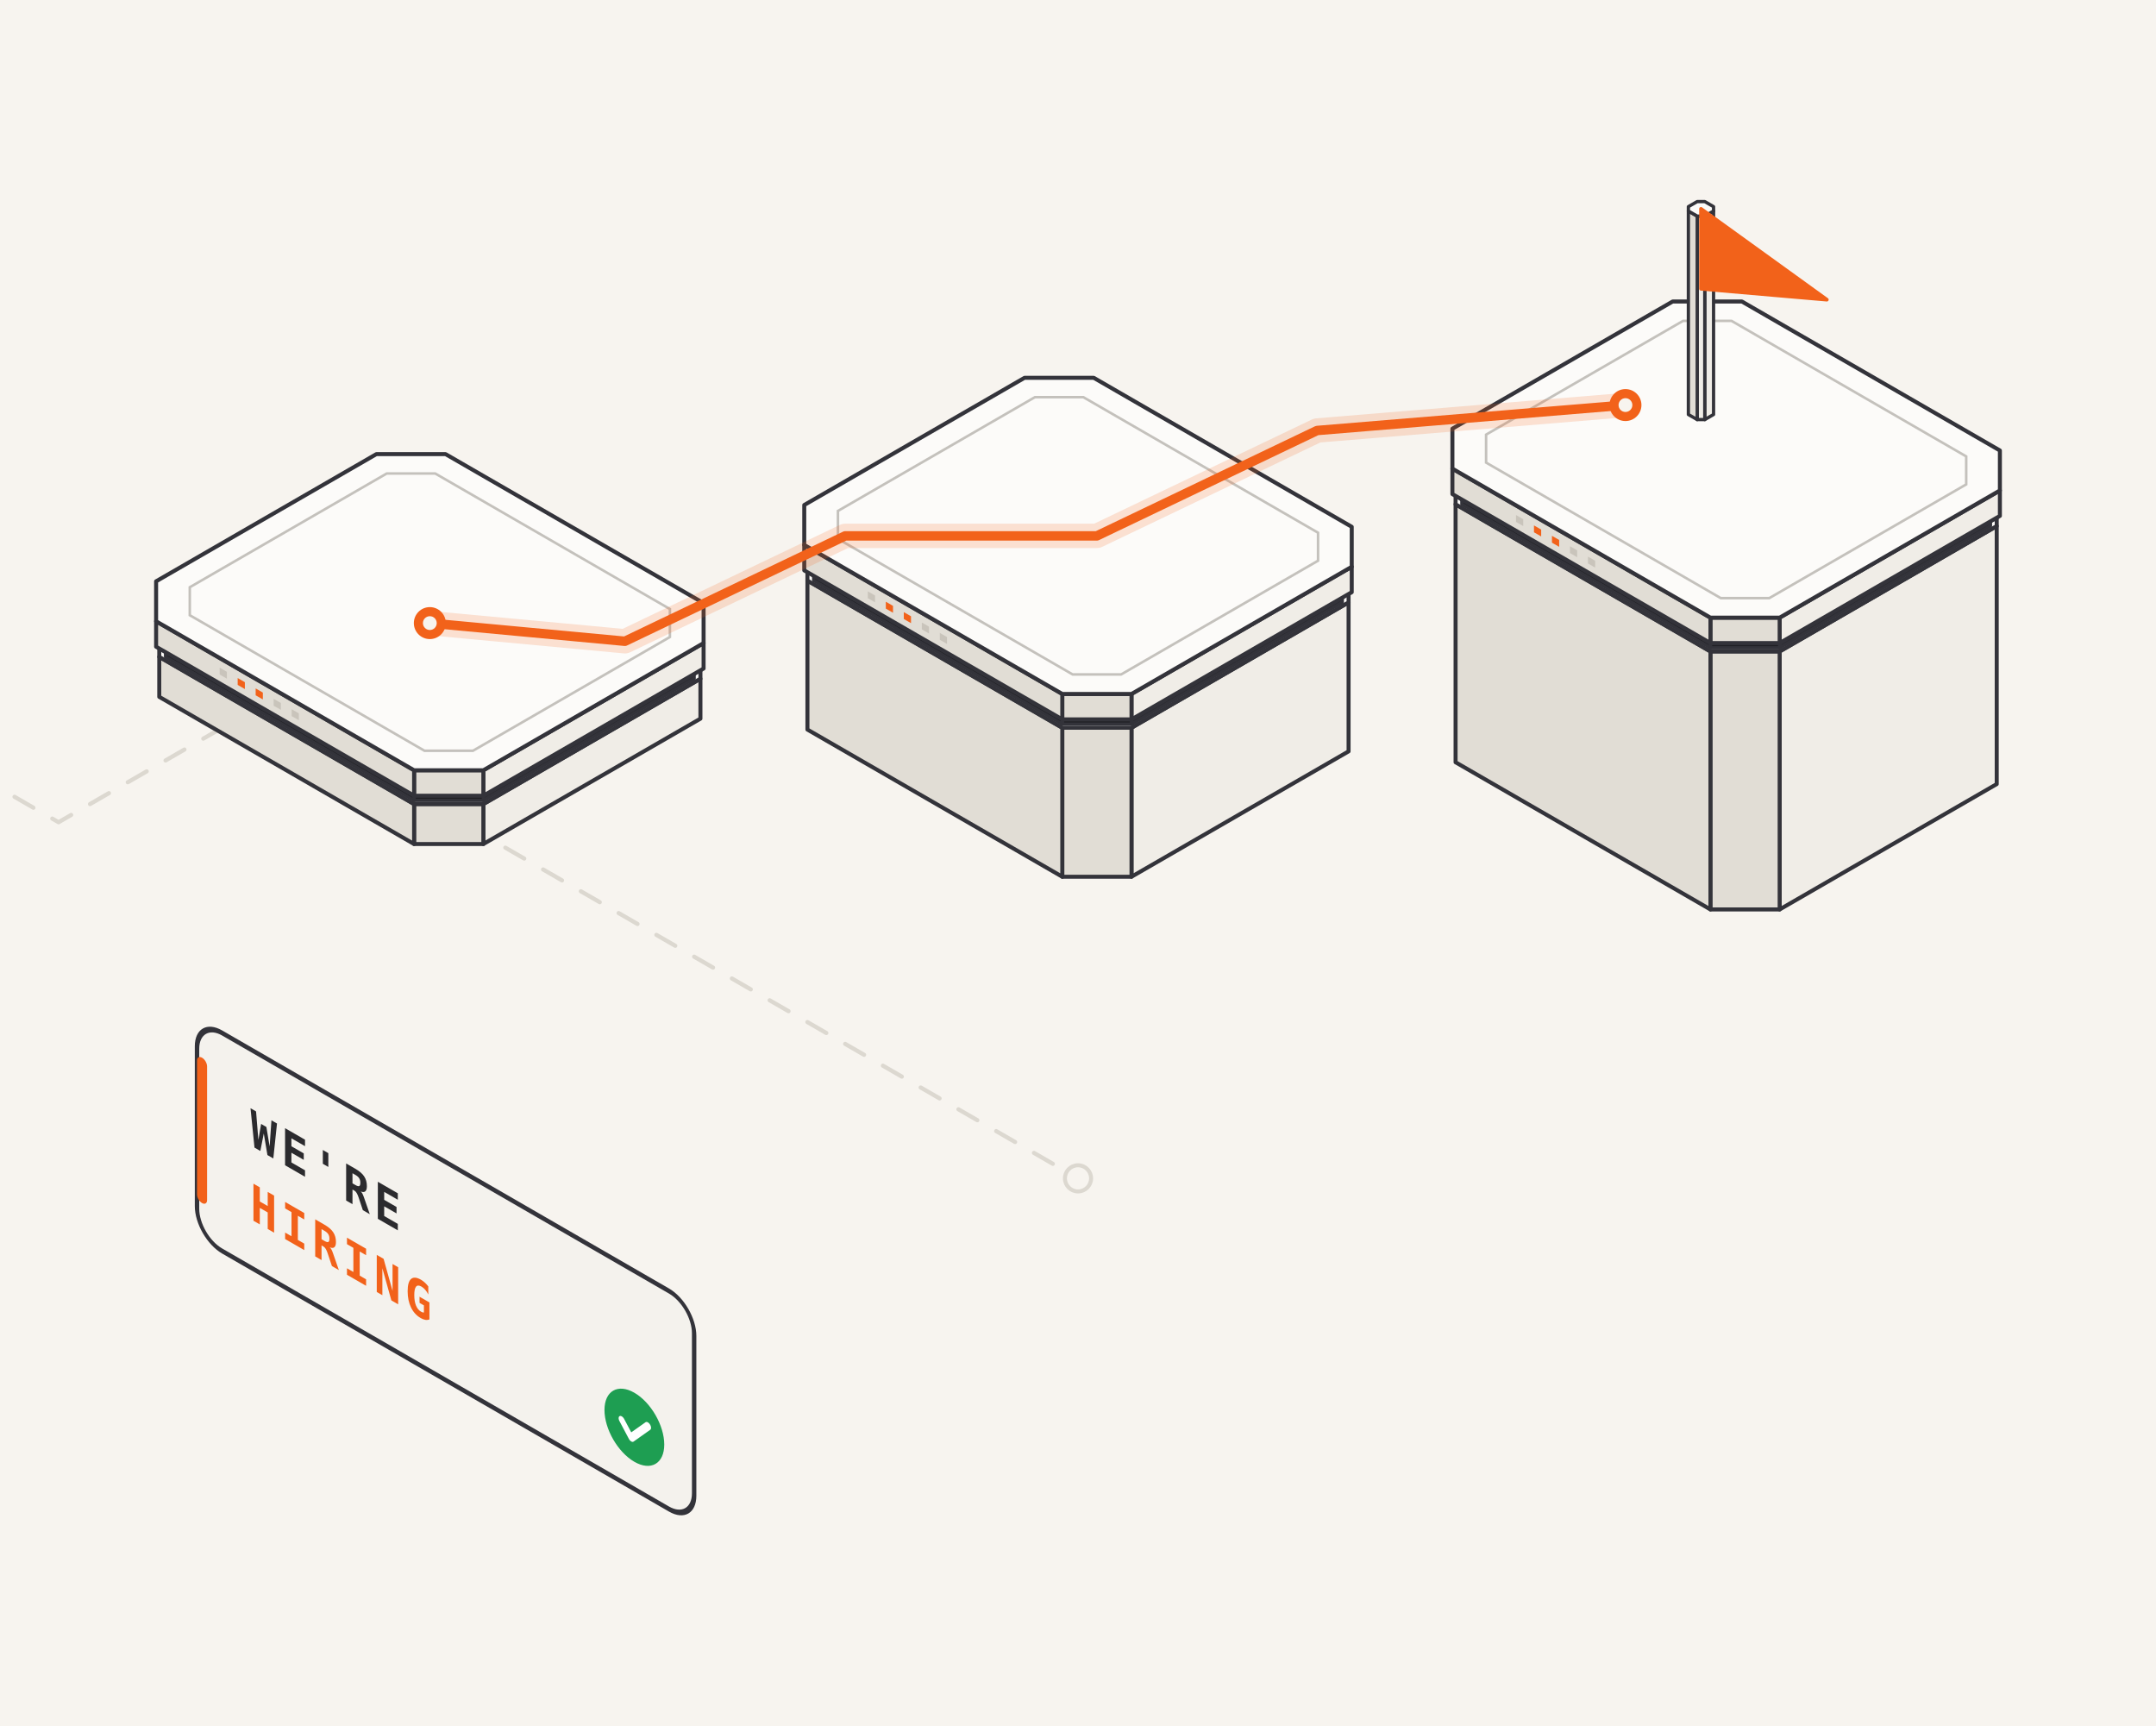
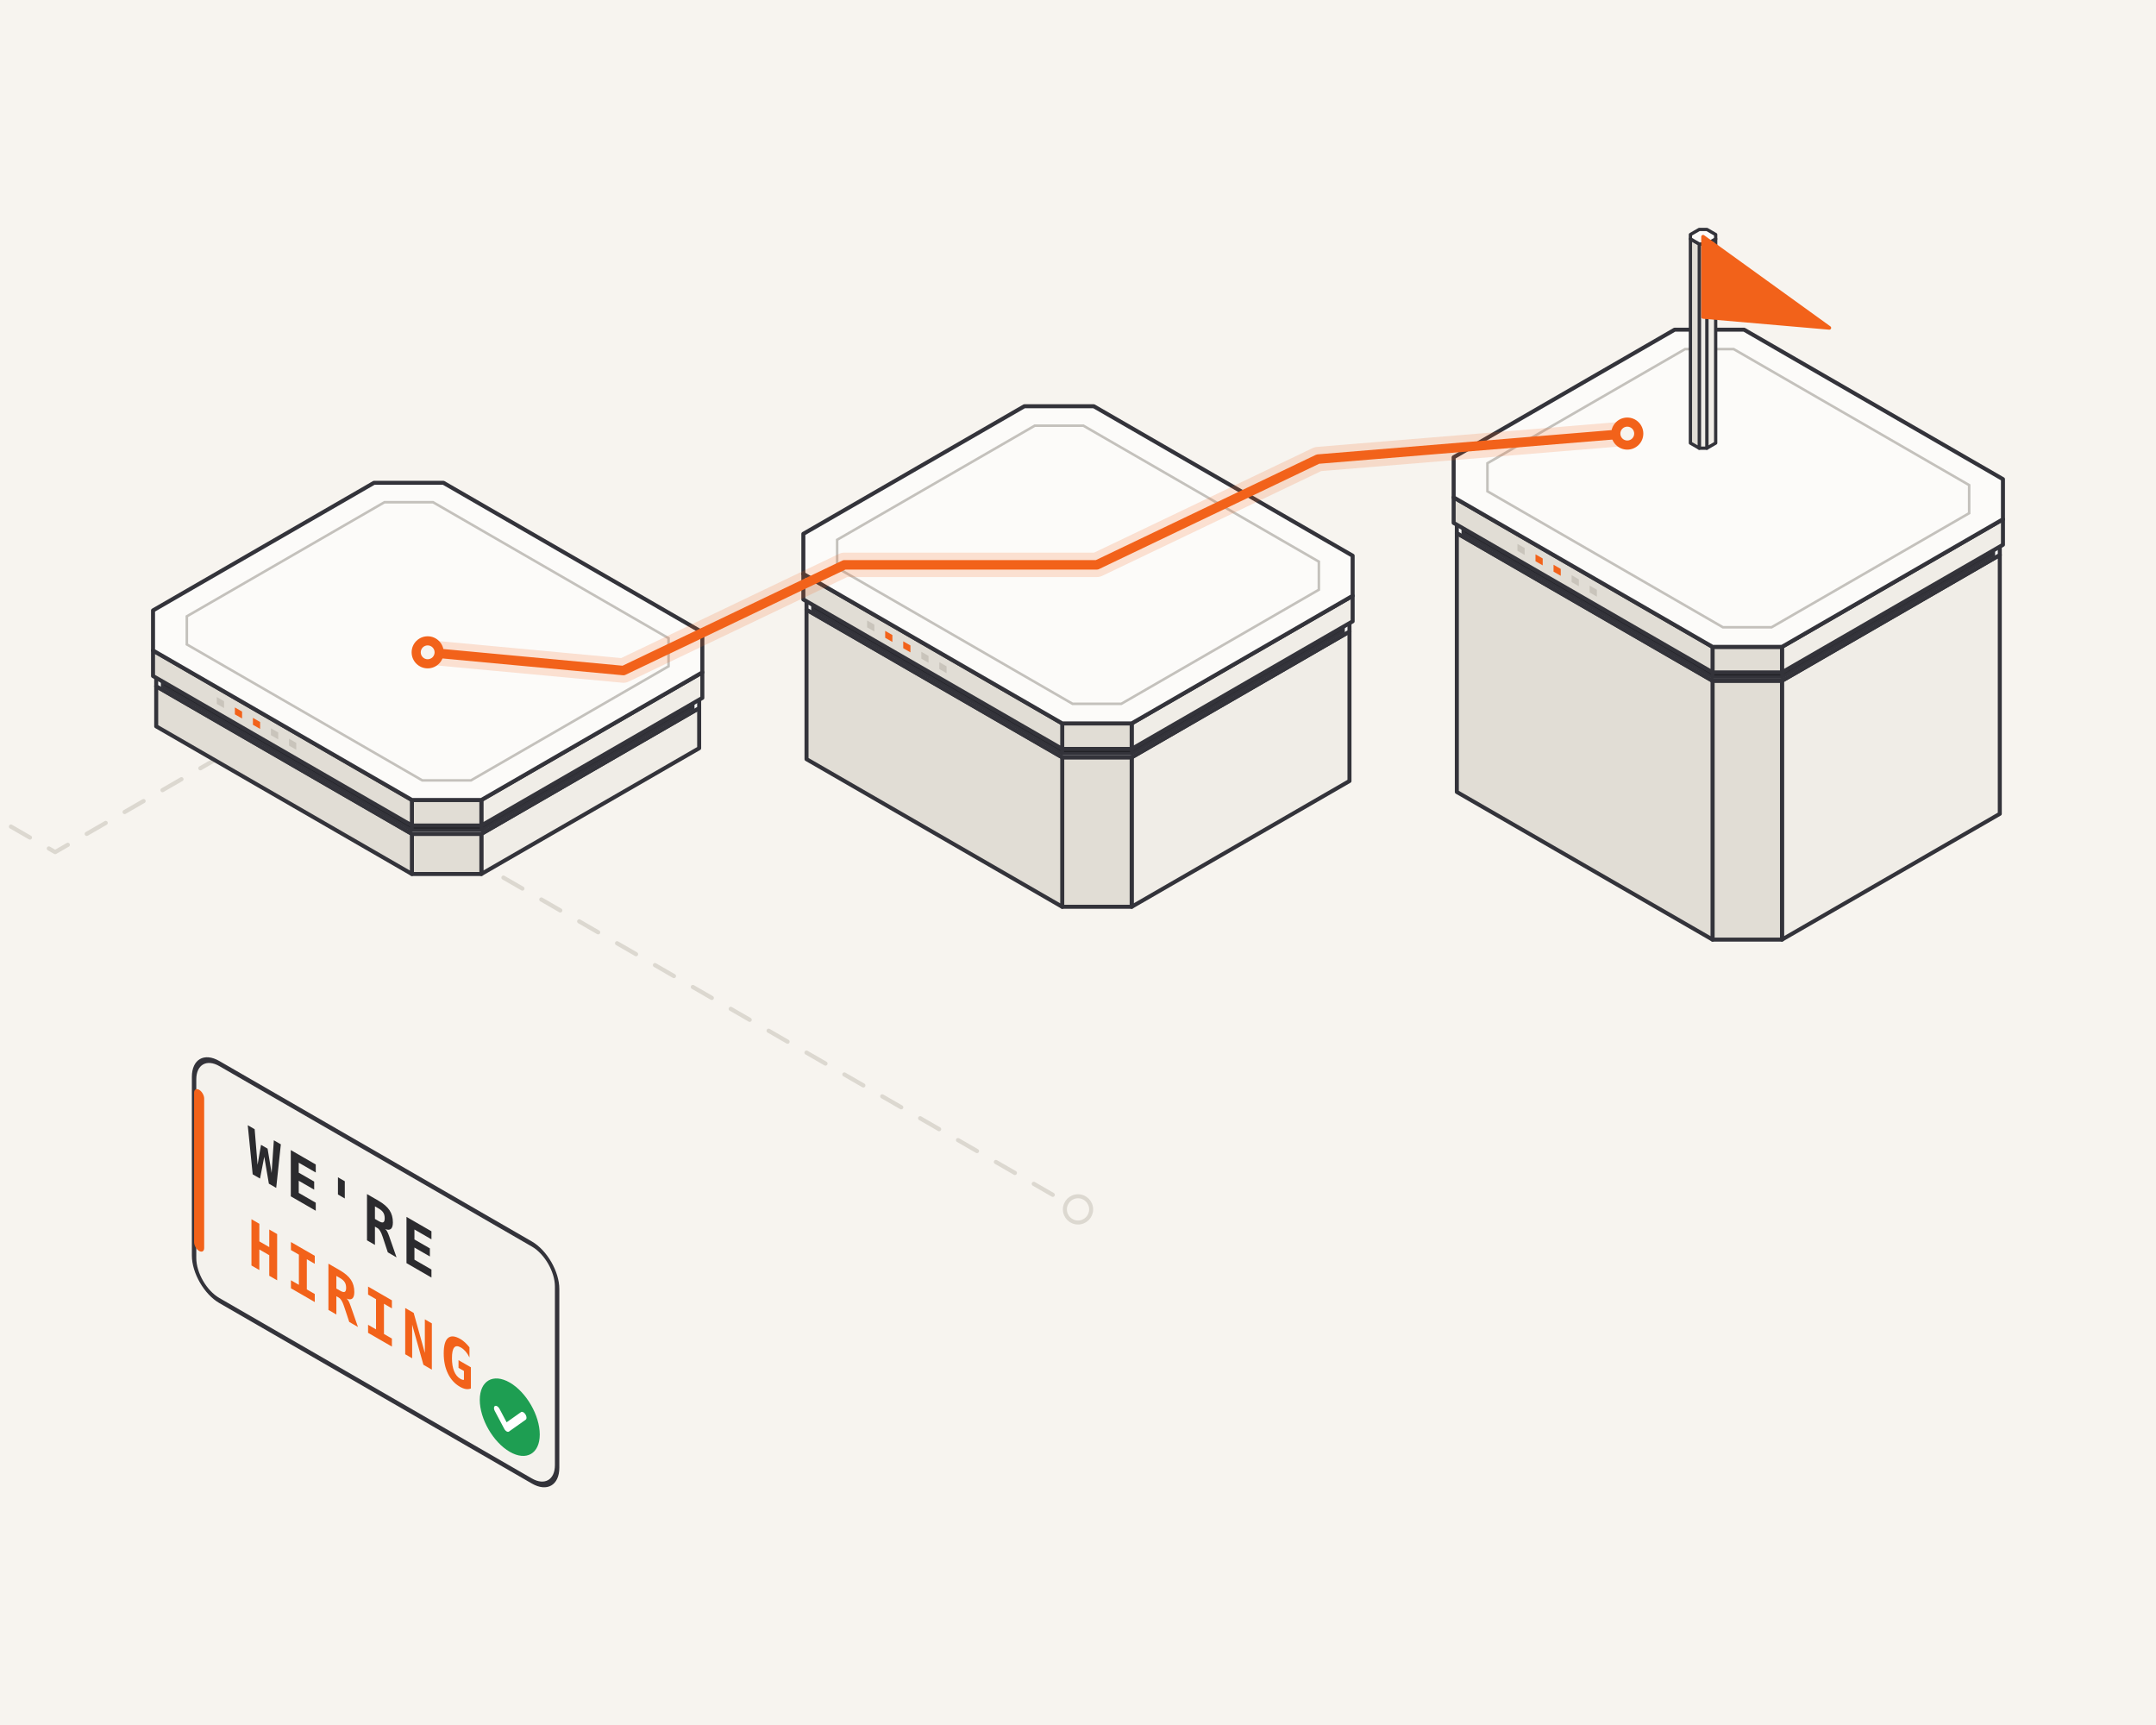
- <svg xmlns="http://www.w3.org/2000/svg" viewBox="-249.948 -101.271 593.427 474.742" role="img" aria-label="careers illustration" data-content="-206.980 -45.800 300.511 318.000">
+ <svg xmlns="http://www.w3.org/2000/svg" viewBox="-248.962 -108.732 591.456 473.164" role="img" aria-label="careers illustration" data-content="-206.980 -45.800 300.511 301.500">
  <rect x="-4000" y="-4000" width="8000" height="8000" fill="#F7F4EF" />
  <path d="M-329.09 70.00 L-233.83 125.00 L-178.40 93.00 L46.77 223.00" fill="none" stroke="#DCD8D0" stroke-width="1.15" stroke-dasharray="6 6" stroke-linejoin="round" stroke-linecap="round" />
  <circle cx="-329.09" cy="70.00" r="3.6" fill="#F7F4EF" stroke="#DCD8D0" stroke-width="1.1" />
  <circle cx="46.77" cy="223.00" r="3.6" fill="#F7F4EF" stroke="#DCD8D0" stroke-width="1.1" />
  <g>
    <polygon points="-57.16,96.50 -116.91,131.00 -116.91,120.00 -57.16,85.50" fill="#F0EDE7" stroke="#33333A" stroke-width="1.10" stroke-linejoin="round" />
    <polygon points="-116.91,131.00 -135.97,131.00 -135.97,120.00 -116.91,120.00" fill="#E1DDD5" stroke="#33333A" stroke-width="1.10" stroke-linejoin="round" />
    <polygon points="-135.97,131.00 -206.11,90.50 -206.11,79.50 -135.97,120.00" fill="#E1DDD5" stroke="#33333A" stroke-width="1.10" stroke-linejoin="round" />
    <polygon points="-127.31,34.00 -57.16,74.50 -57.16,85.50 -116.91,120.00 -135.97,120.00 -206.11,79.50 -206.11,68.50 -146.36,34.00" fill="#FCFBF9" stroke="#33333A" stroke-width="1.10" stroke-linejoin="round" />
  </g>
  <g>
    <polygon points="-58.89,85.50 -116.91,119.00 -116.91,116.20 -58.89,82.70" fill="#2A2A2F" stroke="#33333A" stroke-width="0.90" stroke-linejoin="round" />
    <polygon points="-116.91,119.00 -135.97,119.00 -135.97,116.20 -116.91,116.20" fill="#202024" stroke="#33333A" stroke-width="0.90" stroke-linejoin="round" />
    <polygon points="-135.97,119.00 -204.38,79.50 -204.38,76.70 -135.97,116.20" fill="#202024" stroke="#33333A" stroke-width="0.90" stroke-linejoin="round" />
    <polygon points="-127.31,32.20 -58.89,71.70 -58.89,82.70 -116.91,116.20 -135.97,116.20 -204.38,76.70 -204.38,65.70 -146.36,32.20" fill="#34343A" stroke="#33333A" stroke-width="0.90" stroke-linejoin="round" />
  </g>
  <g>
    <polygon points="-93.53,71.20 -124.71,89.20 -124.71,82.20 -93.53,64.20" fill="#F0EDE7" stroke="#33333A" stroke-width="1.00" stroke-linejoin="round" />
    <polygon points="-124.71,89.20 -135.10,89.20 -135.10,82.20 -124.71,82.20" fill="#E1DDD5" stroke="#33333A" stroke-width="1.00" stroke-linejoin="round" />
    <polygon points="-135.10,89.20 -169.74,69.20 -169.74,62.20 -135.10,82.20" fill="#E1DDD5" stroke="#33333A" stroke-width="1.00" stroke-linejoin="round" />
    <polygon points="-128.17,38.20 -93.53,58.20 -93.53,64.20 -124.71,82.20 -135.10,82.20 -169.74,62.20 -169.74,56.20 -138.56,38.20" fill="#FCFBF9" stroke="#33333A" stroke-width="1.00" stroke-linejoin="round" />
  </g>
  <g>
    <polygon points="-56.29,82.70 -116.91,117.70 -116.91,110.70 -56.29,75.70" fill="#F0EDE7" stroke="#33333A" stroke-width="1.10" stroke-linejoin="round" />
    <polygon points="-116.91,117.70 -135.97,117.70 -135.97,110.70 -116.91,110.70" fill="#E1DDD5" stroke="#33333A" stroke-width="1.10" stroke-linejoin="round" />
    <polygon points="-135.97,117.70 -206.98,76.70 -206.98,69.70 -135.97,110.70" fill="#E1DDD5" stroke="#33333A" stroke-width="1.10" stroke-linejoin="round" />
    <polygon points="-127.31,23.70 -56.29,64.70 -56.29,75.70 -116.91,110.70 -135.97,110.70 -206.98,69.70 -206.98,58.70 -146.36,23.70" fill="#FCFBF9" stroke="#33333A" stroke-width="1.10" stroke-linejoin="round" />
  </g>
  <polygon points="-130.16,29.03 -65.56,66.33 -65.56,74.03 -119.77,105.33 -133.11,105.33 -197.71,68.03 -197.71,60.33 -143.50,29.03" fill="none" opacity="0.50" stroke="#8C8880" stroke-width="0.70" />
  <g>
    <polygon points="121.24,105.50 61.49,140.00 61.49,99.00 121.24,64.50" fill="#F0EDE7" stroke="#33333A" stroke-width="1.10" stroke-linejoin="round" />
    <polygon points="61.49,140.00 42.44,140.00 42.44,99.00 61.49,99.00" fill="#E1DDD5" stroke="#33333A" stroke-width="1.10" stroke-linejoin="round" />
    <polygon points="42.44,140.00 -27.71,99.50 -27.71,58.50 42.44,99.00" fill="#E1DDD5" stroke="#33333A" stroke-width="1.10" stroke-linejoin="round" />
    <polygon points="51.10,13.00 121.24,53.50 121.24,64.50 61.49,99.00 42.44,99.00 -27.71,58.50 -27.71,47.50 32.04,13.00" fill="#FCFBF9" stroke="#33333A" stroke-width="1.10" stroke-linejoin="round" />
  </g>
  <polygon points="-189.49,84.35 -187.50,85.49 -187.50,83.60 -189.49,82.46" fill="#C9C4BB" stroke="none" stroke-width="1.00" opacity="1.00" stroke-linejoin="round" />
  <polygon points="-184.53,87.21 -182.55,88.35 -182.55,86.46 -184.53,85.32" fill="#F2621A" stroke="none" stroke-width="1.00" opacity="1.00" stroke-linejoin="round" />
  <polygon points="-179.58,90.07 -177.60,91.21 -177.60,89.32 -179.58,88.18" fill="#F2621A" stroke="none" stroke-width="1.00" opacity="1.00" stroke-linejoin="round" />
  <polygon points="-174.63,92.93 -172.64,94.07 -172.64,92.18 -174.63,91.04" fill="#C9C4BB" stroke="none" stroke-width="1.00" opacity="1.00" stroke-linejoin="round" />
  <polygon points="-169.67,95.79 -167.69,96.93 -167.69,95.04 -169.67,93.90" fill="#C9C4BB" stroke="none" stroke-width="1.00" opacity="1.00" stroke-linejoin="round" />
  <g>
    <polygon points="119.51,64.50 61.49,98.00 61.49,95.20 119.51,61.70" fill="#2A2A2F" stroke="#33333A" stroke-width="0.90" stroke-linejoin="round" />
    <polygon points="61.49,98.00 42.44,98.00 42.44,95.20 61.49,95.20" fill="#202024" stroke="#33333A" stroke-width="0.90" stroke-linejoin="round" />
    <polygon points="42.44,98.00 -25.98,58.50 -25.98,55.70 42.44,95.20" fill="#202024" stroke="#33333A" stroke-width="0.90" stroke-linejoin="round" />
    <polygon points="51.10,11.20 119.51,50.70 119.51,61.70 61.49,95.20 42.44,95.20 -25.98,55.70 -25.98,44.70 32.04,11.20" fill="#34343A" stroke="#33333A" stroke-width="0.90" stroke-linejoin="round" />
  </g>
  <g>
    <polygon points="84.87,50.20 53.69,68.20 53.69,61.20 84.87,43.20" fill="#F0EDE7" stroke="#33333A" stroke-width="1.00" stroke-linejoin="round" />
    <polygon points="53.69,68.20 43.30,68.20 43.30,61.20 53.69,61.20" fill="#E1DDD5" stroke="#33333A" stroke-width="1.00" stroke-linejoin="round" />
    <polygon points="43.30,68.20 8.66,48.20 8.66,41.20 43.30,61.20" fill="#E1DDD5" stroke="#33333A" stroke-width="1.00" stroke-linejoin="round" />
    <polygon points="50.23,17.20 84.87,37.20 84.87,43.20 53.69,61.20 43.30,61.20 8.66,41.20 8.66,35.20 39.84,17.20" fill="#FCFBF9" stroke="#33333A" stroke-width="1.00" stroke-linejoin="round" />
  </g>
  <g>
    <polygon points="122.11,61.70 61.49,96.70 61.49,89.70 122.11,54.70" fill="#F0EDE7" stroke="#33333A" stroke-width="1.10" stroke-linejoin="round" />
    <polygon points="61.49,96.70 42.44,96.70 42.44,89.70 61.49,89.70" fill="#E1DDD5" stroke="#33333A" stroke-width="1.10" stroke-linejoin="round" />
    <polygon points="42.44,96.70 -28.58,55.70 -28.58,48.70 42.44,89.70" fill="#E1DDD5" stroke="#33333A" stroke-width="1.10" stroke-linejoin="round" />
    <polygon points="51.10,2.70 122.11,43.70 122.11,54.70 61.49,89.70 42.44,89.70 -28.58,48.70 -28.58,37.70 32.04,2.70" fill="#FCFBF9" stroke="#33333A" stroke-width="1.10" stroke-linejoin="round" />
  </g>
  <polygon points="48.24,8.03 112.84,45.33 112.84,53.03 58.63,84.33 45.29,84.33 -19.31,47.03 -19.31,39.33 34.90,8.03" fill="none" opacity="0.50" stroke="#8C8880" stroke-width="0.70" />
  <g>
    <polygon points="299.64,114.50 239.89,149.00 239.89,78.00 299.64,43.50" fill="#F0EDE7" stroke="#33333A" stroke-width="1.10" stroke-linejoin="round" />
    <polygon points="239.89,149.00 220.84,149.00 220.84,78.00 239.89,78.00" fill="#E1DDD5" stroke="#33333A" stroke-width="1.10" stroke-linejoin="round" />
    <polygon points="220.84,149.00 150.69,108.50 150.69,37.50 220.84,78.00" fill="#E1DDD5" stroke="#33333A" stroke-width="1.10" stroke-linejoin="round" />
    <polygon points="229.50,-8.00 299.64,32.50 299.64,43.50 239.89,78.00 220.84,78.00 150.69,37.50 150.69,26.50 210.44,-8.00" fill="#FCFBF9" stroke="#33333A" stroke-width="1.10" stroke-linejoin="round" />
  </g>
  <polygon points="-11.09,63.35 -9.10,64.49 -9.10,62.60 -11.09,61.46" fill="#C9C4BB" stroke="none" stroke-width="1.00" opacity="1.00" stroke-linejoin="round" />
  <polygon points="-6.13,66.21 -4.15,67.35 -4.15,65.46 -6.13,64.32" fill="#F2621A" stroke="none" stroke-width="1.00" opacity="1.00" stroke-linejoin="round" />
  <polygon points="-1.18,69.07 0.80,70.21 0.80,68.32 -1.18,67.18" fill="#F2621A" stroke="none" stroke-width="1.00" opacity="1.00" stroke-linejoin="round" />
  <polygon points="3.78,71.93 5.76,73.07 5.76,71.18 3.78,70.04" fill="#C9C4BB" stroke="none" stroke-width="1.00" opacity="1.00" stroke-linejoin="round" />
  <polygon points="8.73,74.79 10.71,75.93 10.71,74.04 8.73,72.90" fill="#C9C4BB" stroke="none" stroke-width="1.00" opacity="1.00" stroke-linejoin="round" />
  <g>
    <polygon points="297.91,43.50 239.89,77.00 239.89,74.20 297.91,40.70" fill="#2A2A2F" stroke="#33333A" stroke-width="0.90" stroke-linejoin="round" />
    <polygon points="239.89,77.00 220.84,77.00 220.84,74.20 239.89,74.20" fill="#202024" stroke="#33333A" stroke-width="0.90" stroke-linejoin="round" />
    <polygon points="220.84,77.00 152.42,37.50 152.42,34.70 220.84,74.20" fill="#202024" stroke="#33333A" stroke-width="0.90" stroke-linejoin="round" />
    <polygon points="229.50,-9.80 297.91,29.70 297.91,40.70 239.89,74.20 220.84,74.20 152.42,34.70 152.42,23.70 210.44,-9.80" fill="#34343A" stroke="#33333A" stroke-width="0.90" stroke-linejoin="round" />
  </g>
  <g>
    <polygon points="263.27,29.20 232.09,47.20 232.09,40.20 263.27,22.20" fill="#F0EDE7" stroke="#33333A" stroke-width="1.00" stroke-linejoin="round" />
    <polygon points="232.09,47.20 221.70,47.20 221.70,40.20 232.09,40.20" fill="#E1DDD5" stroke="#33333A" stroke-width="1.00" stroke-linejoin="round" />
    <polygon points="221.70,47.20 187.06,27.20 187.06,20.20 221.70,40.20" fill="#E1DDD5" stroke="#33333A" stroke-width="1.00" stroke-linejoin="round" />
    <polygon points="228.63,-3.80 263.27,16.20 263.27,22.20 232.09,40.20 221.70,40.20 187.06,20.20 187.06,14.20 218.24,-3.80" fill="#FCFBF9" stroke="#33333A" stroke-width="1.00" stroke-linejoin="round" />
  </g>
  <g>
    <polygon points="300.51,40.70 239.89,75.70 239.89,68.70 300.51,33.70" fill="#F0EDE7" stroke="#33333A" stroke-width="1.10" stroke-linejoin="round" />
    <polygon points="239.89,75.70 220.84,75.70 220.84,68.70 239.89,68.70" fill="#E1DDD5" stroke="#33333A" stroke-width="1.10" stroke-linejoin="round" />
    <polygon points="220.84,75.70 149.82,34.70 149.82,27.70 220.84,68.70" fill="#E1DDD5" stroke="#33333A" stroke-width="1.10" stroke-linejoin="round" />
    <polygon points="229.50,-18.30 300.51,22.70 300.51,33.70 239.89,68.70 220.84,68.70 149.82,27.70 149.82,16.70 210.44,-18.30" fill="#FCFBF9" stroke="#33333A" stroke-width="1.10" stroke-linejoin="round" />
  </g>
  <polygon points="226.64,-12.97 291.24,24.33 291.24,32.03 237.03,63.33 223.69,63.33 159.09,26.03 159.09,18.33 213.30,-12.97" fill="none" opacity="0.50" stroke="#8C8880" stroke-width="0.70" />
  <polygon points="167.32,42.35 169.30,43.49 169.30,41.60 167.32,40.46" fill="#C9C4BB" stroke="none" stroke-width="1.00" opacity="1.00" stroke-linejoin="round" />
  <polygon points="172.27,45.21 174.25,46.35 174.25,44.46 172.27,43.32" fill="#F2621A" stroke="none" stroke-width="1.00" opacity="1.00" stroke-linejoin="round" />
  <polygon points="177.22,48.07 179.20,49.21 179.20,47.32 177.22,46.18" fill="#F2621A" stroke="none" stroke-width="1.00" opacity="1.00" stroke-linejoin="round" />
  <polygon points="182.18,50.93 184.16,52.07 184.16,50.18 182.18,49.04" fill="#C9C4BB" stroke="none" stroke-width="1.00" opacity="1.00" stroke-linejoin="round" />
  <polygon points="187.13,53.79 189.11,54.93 189.11,53.04 187.13,51.90" fill="#C9C4BB" stroke="none" stroke-width="1.00" opacity="1.00" stroke-linejoin="round" />
  <path d="M-131.64 70.20 L-77.94 75.20 L-17.32 46.20 L51.96 46.20 L112.58 17.20 L197.45 10.20" fill="none" stroke="#F2621A" stroke-width="6.7" opacity=".18" stroke-linecap="round" stroke-linejoin="round" />
  <path d="M-131.64 70.20 L-77.94 75.20 L-17.32 46.20 L51.96 46.20 L112.58 17.20 L197.45 10.20" fill="none" stroke="#F2621A" stroke-width="2.60" stroke-linecap="round" stroke-linejoin="round" />
  <circle cx="-131.64" cy="70.20" r="4.4" fill="#F2621A" />
  <circle cx="-131.64" cy="70.20" r="1.9" fill="#F7F4EF" />
  <circle cx="197.45" cy="10.20" r="4.4" fill="#F2621A" />
  <circle cx="197.45" cy="10.20" r="1.9" fill="#F7F4EF" />
  <g>
    <polygon points="221.70,12.80 219.28,14.20 219.28,-41.80 221.70,-43.20" fill="#F0EDE7" stroke="#33333A" stroke-width="0.90" stroke-linejoin="round" />
    <polygon points="219.28,14.20 217.20,14.20 217.20,-41.80 219.28,-41.80" fill="#F0EDE7" stroke="#33333A" stroke-width="0.90" stroke-linejoin="round" />
    <polygon points="217.20,14.20 214.77,12.80 214.77,-43.20 217.20,-41.80" fill="#E1DDD5" stroke="#33333A" stroke-width="0.90" stroke-linejoin="round" />
    <polygon points="219.28,-45.80 221.70,-44.40 221.70,-43.20 219.28,-41.80 217.20,-41.80 214.77,-43.20 214.77,-44.40 217.20,-45.80" fill="#FCFBF9" stroke="#33333A" stroke-width="0.90" stroke-linejoin="round" />
  </g>
  <polygon points="218.24,-43.80 218.24,-21.80 252.88,-18.80" fill="#F2621A" stroke="#F2621A" stroke-width="1.00" opacity="1.00" stroke-linejoin="round" />
  <g transform="matrix(0.86603,0.5,0,1,-195.72,179.00)">
-     <rect x="0" y="0" width="158" height="60" rx="8" fill="#F4F2ED" stroke="#33333A" stroke-width="1.4" />
-     <rect x="0" y="10" width="3.2" height="40.0" rx="1.6" fill="#F2621A" />
-     <text x="17.0" y="26.4" font-family="ui-monospace,SFMono-Regular,Menlo,monospace" font-size="14.0" font-weight="700" letter-spacing=".10em" fill="#2B2B2E" text-anchor="start">WE'RE</text>
-     <text x="17.0" y="46.7" font-family="ui-monospace,SFMono-Regular,Menlo,monospace" font-size="14.0" font-weight="700" letter-spacing=".10em" fill="#F2621A" text-anchor="start">HIRING</text>
-     <circle cx="139.0" cy="43.0" r="9.5" fill="#1E9E52" />
-     <path d="M135.0 43.0 l3.0 3.4 l5.3 -5.9" stroke="#fff" stroke-width="2" fill="none" stroke-linecap="round" stroke-linejoin="round" />
+     <rect x="0" y="0" width="115" height="65" rx="8" fill="#F4F2ED" stroke="#33333A" stroke-width="1.4" />
+     <rect x="0" y="10.4" width="3.2" height="44.2" rx="1.6" fill="#F2621A" />
+     <text x="17.0" y="25.1" font-family="ui-monospace,SFMono-Regular,Menlo,monospace" font-size="17.4" font-weight="700" letter-spacing=".10em" fill="#2B2B2E" text-anchor="start">WE'RE</text>
+     <text x="17.0" y="50.3" font-family="ui-monospace,SFMono-Regular,Menlo,monospace" font-size="17.4" font-weight="700" letter-spacing=".10em" fill="#F2621A" text-anchor="start">HIRING</text>
+     <circle cx="100.0" cy="51.0" r="9.5" fill="#1E9E52" />
+     <path d="M96.0 51.0 l3.0 3.4 l5.3 -5.9" stroke="#fff" stroke-width="2" fill="none" stroke-linecap="round" stroke-linejoin="round" />
  </g>
</svg>
